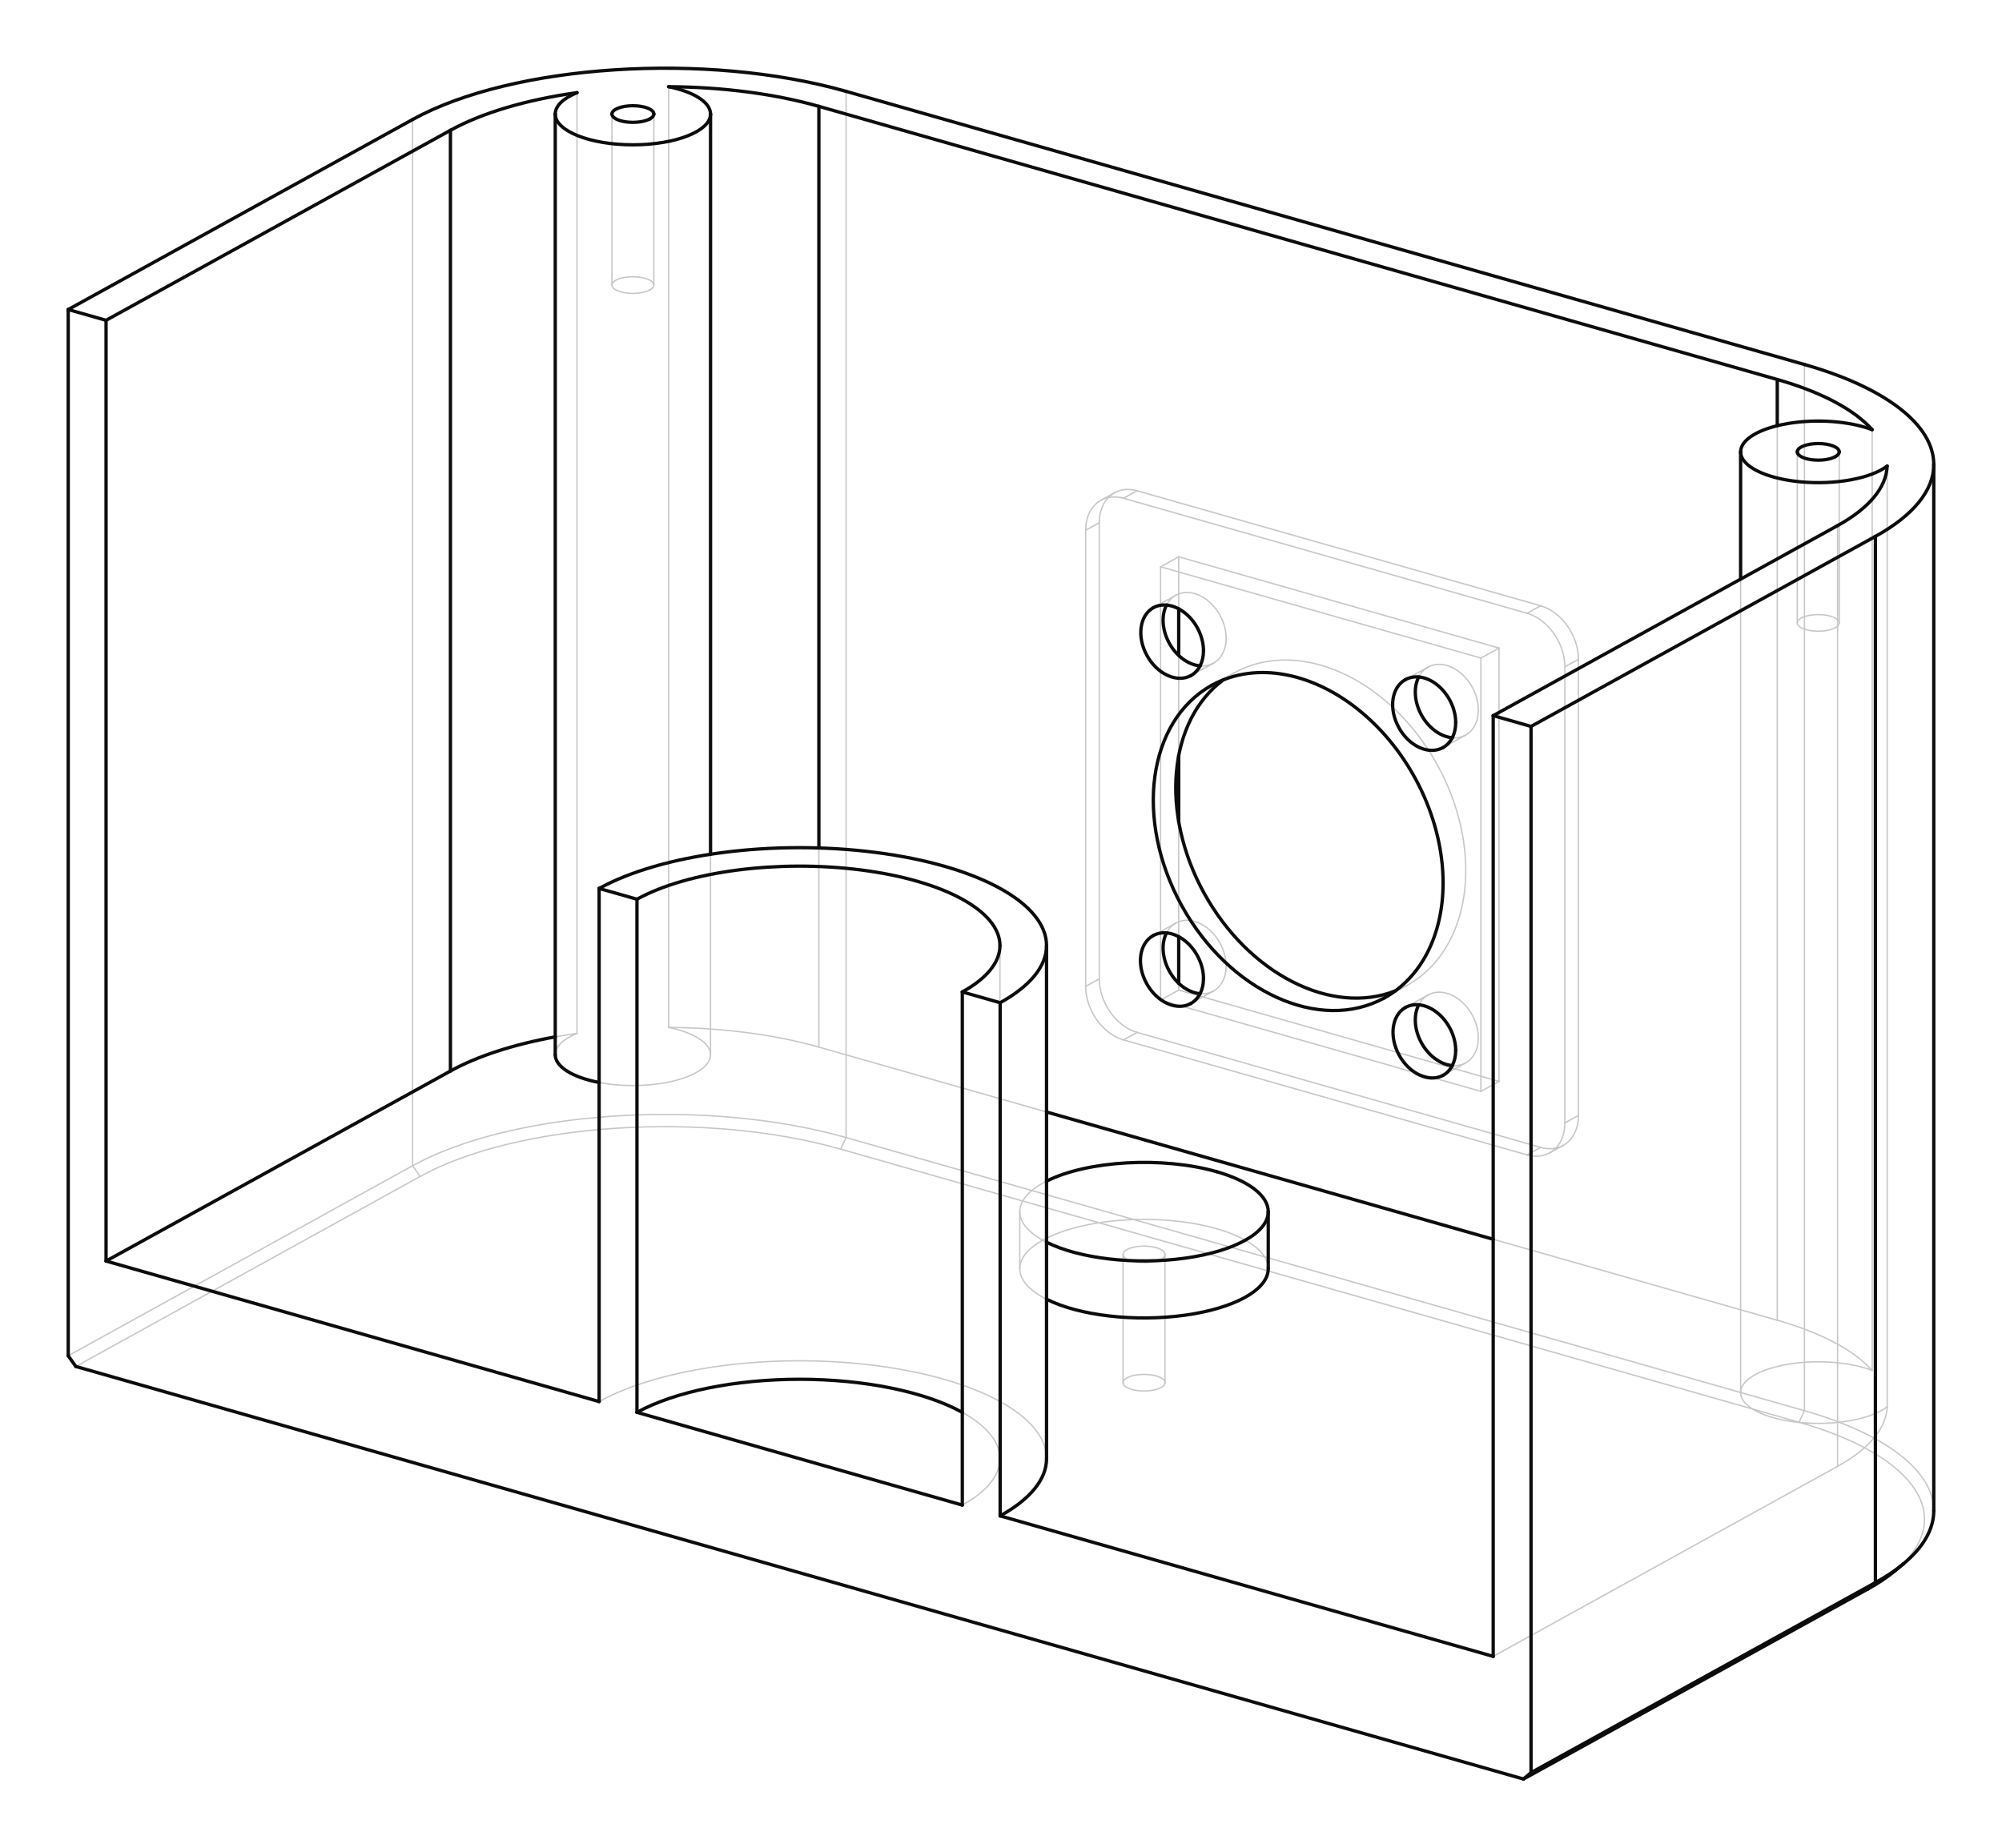
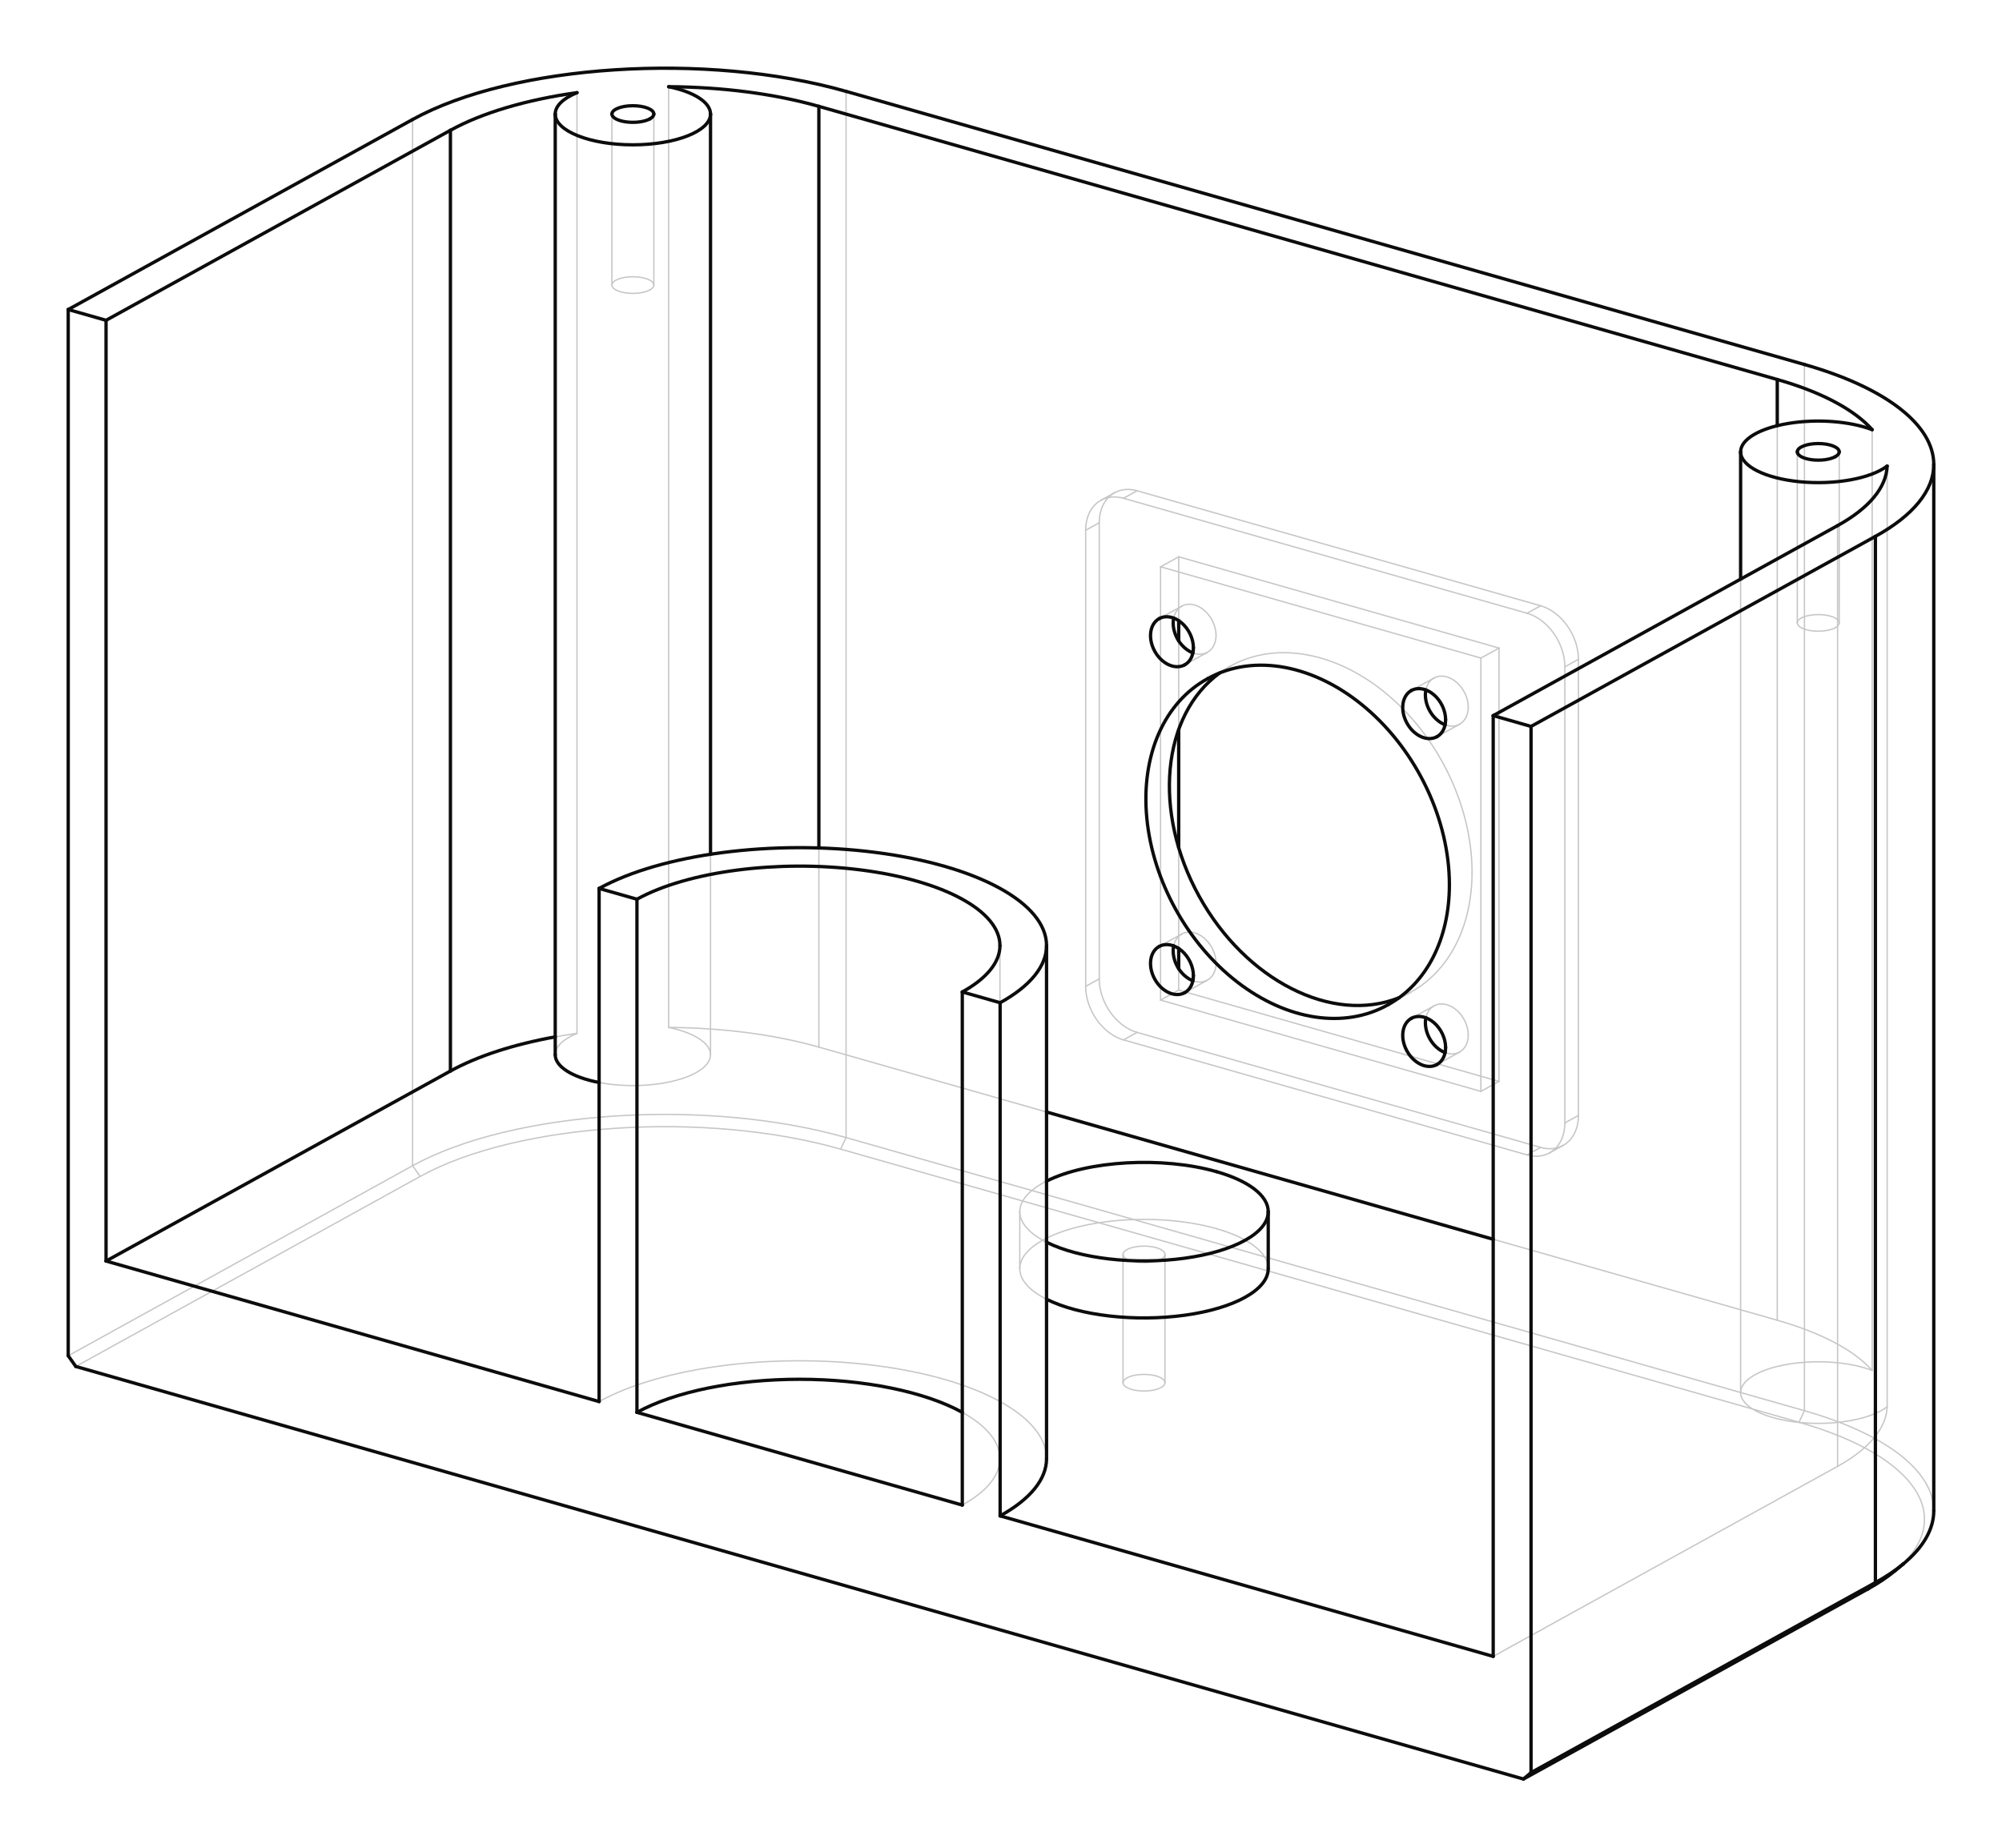
- <svg xmlns="http://www.w3.org/2000/svg" width="180.486mm" height="166.556mm" viewBox="-71.307 -69.865 128.919 118.969" version="1.1">
+ <svg xmlns="http://www.w3.org/2000/svg" width="180.486mm" height="166.556mm" viewBox="-71.308 -69.863 128.919 118.969" version="1.1">
  <g transform="scale(1,-1)" stroke-linecap="round">
    <g fill="none" stroke="rgb(198,198,198)" stroke-width="0.086" id="h">
-       <line x1="-66.914" y1="-17.45" x2="-44.737" y2="-5.211" />
-       <line x1="-66.426" y1="-18.14" x2="-44.25" y2="-5.901" />
-       <path d="M -44.737,-5.211 A 20.0,7.932 180.0 0,0 -16.824,-3.399" />
-       <path d="M -44.25,-5.901 A 19.4,7.694 180.0 0,0 -17.175,-4.143" />
-       <line x1="-17.175" y1="-4.143" x2="44.541" y2="-21.734" />
-       <path d="M 44.541,-21.734 A 19.4,7.694 -180.0 0,0 50.715,-31.307" />
-       <path d="M 3.149,-18.752 A 1.35,0.535 2.3091460625189756e-15 0,1 1.012,-19.187" />
-       <path d="M 1.012,-19.187 A 1.35,0.535 2.3091460625189756e-15 0,1 3.712,-19.187" />
-       <path d="M 3.712,-19.187 A 1.35,0.535 2.3091460625189756e-15 0,1 3.149,-18.752" />
-       <line x1="-16.824" y1="-3.399" x2="44.891" y2="-20.99" />
-       <line x1="-1.396" y1="6.34" x2="-1.396" y2="35.716" />
-       <path d="M 1.041,37.775 A 3.0,2.236 118.893 0,1 -0.409,37.648" />
-       <path d="M -0.409,37.648 A 3.0,2.236 118.893 0,1 -1.396,35.716" />
-       <line x1="1.041" y1="37.775" x2="27.026" y2="30.369" />
-       <path d="M 29.462,26.92 A 3.0,2.236 118.893 0,1 27.026,30.369" />
-       <line x1="29.462" y1="-2.455" x2="29.462" y2="26.92" />
-       <path d="M 27.026,-4.515 A 3.0,2.236 118.893 0,1 28.476,-4.387" />
-       <path d="M 28.476,-4.387 A 3.0,2.236 118.893 0,1 29.462,-2.455" />
-       <line x1="1.041" y1="2.892" x2="27.026" y2="-4.515" />
-       <path d="M -1.396,6.34 A 3.0,2.236 118.893 0,1 1.041,2.892" />
-       <path d="M 44.891,-20.99 A 20.0,7.932 -180.0 0,0 53.219,-27.431" />
-       <line x1="24.848" y1="-36.812" x2="47.024" y2="-24.573" />
-       <path d="M 50.218,-20.737 A 17.0,6.742 180.0 0,0 47.024,-24.573" />
-       <line x1="50.218" y1="39.85" x2="50.218" y2="-20.737" />
-       <path d="M 49.251,-18.396 A 5.0,1.983 -1.4767245894913514e-15 0,1 40.78,-19.823" />
-       <path d="M 40.78,-19.823 A 5.0,1.983 -1.4767245894913514e-15 0,1 50.218,-20.737" />
-       <line x1="49.251" y1="42.191" x2="49.251" y2="-18.396" />
-       <path d="M 43.14,-15.163 A 17.0,6.742 180.0 0,0 49.251,-18.396" />
-       <line x1="-18.575" y1="2.428" x2="-3.915" y2="-1.751" />
-       <line x1="24.848" y1="-9.949" x2="43.14" y2="-15.163" />
-       <path d="M -28.248,3.694 A 17.0,6.742 180.0 0,0 -18.575,2.428" />
-       <line x1="-28.248" y1="64.281" x2="-28.248" y2="3.694" />
-       <path d="M -28.248,3.694 A 5.0,1.983 -180.0 0,0 -25.552,1.934" />
-       <path d="M -25.552,1.934 A 5.0,1.983 -180.0 0,0 -32.726,0.149" />
-       <path d="M -35.552,1.934 A 5.0,1.983 -180.0 0,0 -34.151,3.311" />
-       <line x1="-34.151" y1="63.898" x2="-34.151" y2="3.311" />
-       <path d="M -35.552,3.087 A 17.0,6.742 180.0 0,0 -34.151,3.311" />
-       <path d="M -29.456,51.193 A 1.35,0.535 -3.315788187840181e-16 0,1 -29.202,51.506" />
-       <path d="M -29.202,51.506 A 1.35,0.535 -3.315788187840181e-16 0,1 -31.902,51.506" />
-       <path d="M -31.902,51.506 A 1.35,0.535 -3.315788187840181e-16 0,1 -29.456,51.193" />
-       <path d="M 46.876,29.436 A 1.35,0.535 -3.315788187840181e-16 0,1 47.13,29.748" />
-       <path d="M 47.13,29.748 A 1.35,0.535 -3.315788187840181e-16 0,1 44.43,29.748" />
-       <path d="M 44.43,29.748 A 1.35,0.535 -3.315788187840181e-16 0,1 46.876,29.436" />
-       <path d="M -3.915,-24.082 A 15.9,6.306 -3.315788187840181e-16 0,1 -32.726,-20.401" />
-       <path d="M 7.03,-9.266 A 8.0,3.173 2.3091460625189756e-15 0,1 -5.638,-11.843" />
-       <path d="M -5.638,-11.843 A 8.0,3.173 2.3091460625189756e-15 0,1 -3.915,-13.81" />
-       <path d="M 10.362,-11.843 A 8.0,3.173 2.3091460625189756e-15 0,1 7.03,-9.266" />
-       <path d="M -9.339,-27.067 A 12.9,5.116 -3.315788187840181e-16 0,1 -6.915,-24.082" />
-       <path d="M -6.915,-24.082 A 12.9,5.116 -3.315788187840181e-16 0,1 -9.339,-21.096" />
-       <path d="M 3.149,-10.49 A 1.35,0.535 2.3091460625189756e-15 0,1 1.012,-10.925" />
-       <path d="M 1.012,-10.925 A 1.35,0.535 2.3091460625189756e-15 0,1 3.712,-10.925" />
-       <path d="M 3.712,-10.925 A 1.35,0.535 2.3091460625189756e-15 0,1 3.149,-10.49" />
-       <line x1="-0.52" y1="6.823" x2="-0.52" y2="36.199" />
-       <path d="M 1.916,38.258 A 3.0,2.236 118.893 0,1 0.466,38.131" />
-       <path d="M 0.466,38.131 A 3.0,2.236 118.893 0,1 -0.52,36.199" />
-       <line x1="1.916" y1="38.258" x2="27.902" y2="30.852" />
-       <path d="M 30.338,27.403 A 3.0,2.236 118.893 0,1 27.902,30.852" />
-       <line x1="30.338" y1="-1.972" x2="30.338" y2="27.403" />
-       <path d="M 27.902,-4.032 A 3.0,2.236 118.893 0,1 29.351,-3.904" />
-       <path d="M 29.351,-3.904 A 3.0,2.236 118.893 0,1 30.338,-1.972" />
-       <line x1="1.916" y1="3.375" x2="27.902" y2="-4.032" />
-       <path d="M -0.52,6.823 A 3.0,2.236 118.893 0,1 1.916,3.375" />
-       <path d="M 7.651,28.762 A 2.5,1.864 -61.107 0,0 6.829,27.152" />
-       <path d="M 6.829,27.152 A 2.5,1.864 -61.107 0,0 5.972,26.98" />
-       <path d="M 3.811,30.896 A 2.5,1.864 -61.107 0,0 4.413,31.529" />
-       <path d="M 4.413,31.529 A 2.5,1.864 -61.107 0,0 7.651,28.762" />
-       <path d="M 23.892,24.133 A 2.5,1.864 -61.107 0,0 23.07,22.523" />
-       <path d="M 23.07,22.523 A 2.5,1.864 -61.107 0,0 22.213,22.351" />
-       <path d="M 20.052,26.267 A 2.5,1.864 -61.107 0,0 20.654,26.9" />
-       <path d="M 20.654,26.9 A 2.5,1.864 -61.107 0,0 23.892,24.133" />
-       <path d="M 7.651,7.648 A 2.5,1.864 -61.107 0,0 6.829,6.038" />
-       <path d="M 6.829,6.038 A 2.5,1.864 -61.107 0,0 5.972,5.866" />
-       <path d="M 3.811,9.782 A 2.5,1.864 -61.107 0,0 4.413,10.416" />
-       <path d="M 4.413,10.416 A 2.5,1.864 -61.107 0,0 7.651,7.648" />
-       <path d="M 23.08,13.807 A 11.5,8.573 -61.107 0,0 19.298,6.401" />
-       <path d="M 19.298,6.401 A 11.5,8.573 -61.107 0,0 18.542,6.046" />
-       <path d="M 7.482,26.087 A 11.5,8.573 -61.107 0,0 8.185,26.538" />
-       <path d="M 8.185,26.538 A 11.5,8.573 -61.107 0,0 23.08,13.807" />
-       <path d="M 23.892,3.019 A 2.5,1.864 -61.107 0,0 23.07,1.409" />
-       <path d="M 23.07,1.409 A 2.5,1.864 -61.107 0,0 22.213,1.237" />
-       <path d="M 20.052,5.153 A 2.5,1.864 -61.107 0,0 20.654,5.787" />
-       <path d="M 20.654,5.787 A 2.5,1.864 -61.107 0,0 23.892,3.019" />
-       <path d="M -3.915,-6.204 A 8.0,3.173 2.3091460625189756e-15 0,1 -5.638,-8.171" />
-       <path d="M -5.638,-8.171 A 8.0,3.173 2.3091460625189756e-15 0,1 -3.915,-10.138" />
-       <line x1="4.596" y1="6.099" x2="25.222" y2="0.22" />
-       <line x1="25.222" y1="0.22" x2="25.222" y2="28.127" />
-       <line x1="4.596" y1="34.006" x2="25.222" y2="28.127" />
-       <line x1="4.596" y1="6.099" x2="4.596" y2="6.538" />
-       <line x1="4.596" y1="9.54" x2="4.596" y2="16.942" />
-       <line x1="4.596" y1="21.21" x2="4.596" y2="27.652" />
-       <line x1="4.596" y1="30.654" x2="4.596" y2="34.006" />
-       <line x1="3.429" y1="5.455" x2="3.429" y2="33.362" />
-       <line x1="3.429" y1="5.455" x2="24.055" y2="-0.424" />
-       <line x1="3.429" y1="33.362" x2="24.055" y2="27.483" />
-       <line x1="24.055" y1="-0.424" x2="24.055" y2="27.483" />
-       <line x1="4.596" y1="6.099" x2="3.429" y2="5.455" />
-       <line x1="25.222" y1="0.22" x2="24.055" y2="-0.424" />
-       <line x1="25.222" y1="28.127" x2="24.055" y2="27.483" />
-       <line x1="4.596" y1="34.006" x2="3.429" y2="33.362" />
-       <line x1="40.78" y1="-19.823" x2="40.78" y2="32.568" />
-       <line x1="-25.552" y1="1.934" x2="-25.552" y2="14.847" />
-       <line x1="-29.202" y1="51.506" x2="-29.202" y2="62.521" />
-       <line x1="-31.902" y1="51.506" x2="-31.902" y2="62.521" />
-       <line x1="47.13" y1="29.748" x2="47.13" y2="40.764" />
-       <line x1="44.43" y1="29.748" x2="44.43" y2="40.764" />
-       <line x1="-6.915" y1="-24.082" x2="-6.915" y2="8.966" />
-       <line x1="3.712" y1="-19.187" x2="3.712" y2="-10.925" />
-       <line x1="1.012" y1="-19.187" x2="1.012" y2="-10.925" />
-       <line x1="0.466" y1="38.131" x2="-0.409" y2="37.648" />
-       <line x1="29.351" y1="-3.904" x2="28.476" y2="-4.387" />
-       <line x1="5.37" y1="26.347" x2="6.829" y2="27.152" />
-       <line x1="2.954" y1="30.724" x2="4.413" y2="31.529" />
-       <line x1="21.611" y1="21.717" x2="23.07" y2="22.523" />
-       <line x1="19.195" y1="26.095" x2="20.654" y2="26.9" />
-       <line x1="5.37" y1="5.233" x2="6.829" y2="6.038" />
-       <line x1="2.954" y1="9.611" x2="4.413" y2="10.416" />
-       <line x1="17.839" y1="5.595" x2="19.298" y2="6.401" />
-       <line x1="6.726" y1="25.732" x2="8.185" y2="26.538" />
-       <line x1="21.611" y1="0.604" x2="23.07" y2="1.409" />
-       <line x1="19.195" y1="4.981" x2="20.654" y2="5.787" />
-       <line x1="-5.638" y1="-11.843" x2="-5.638" y2="-8.171" />
-       <line x1="-44.737" y1="-5.211" x2="-44.737" y2="62.169" />
-       <line x1="-44.737" y1="-5.211" x2="-44.25" y2="-5.901" />
-       <line x1="-16.824" y1="-3.399" x2="-16.824" y2="63.981" />
-       <line x1="-16.824" y1="-3.399" x2="-17.175" y2="-4.143" />
-       <line x1="44.891" y1="-20.99" x2="44.891" y2="46.39" />
-       <line x1="47.024" y1="-24.573" x2="47.024" y2="36.014" />
-       <line x1="43.14" y1="-15.163" x2="43.14" y2="42.448" />
-       <line x1="-18.575" y1="2.428" x2="-18.575" y2="15.253" />
-       <line x1="44.891" y1="-20.99" x2="44.541" y2="-21.734" />
-       <line x1="-1.396" y1="6.34" x2="-0.52" y2="6.823" />
-       <line x1="-1.396" y1="35.716" x2="-0.52" y2="36.199" />
-       <line x1="1.041" y1="37.775" x2="1.916" y2="38.258" />
-       <line x1="27.026" y1="30.369" x2="27.902" y2="30.852" />
-       <line x1="29.462" y1="26.92" x2="30.338" y2="27.403" />
-       <line x1="29.462" y1="-2.455" x2="30.338" y2="-1.972" />
-       <line x1="27.026" y1="-4.515" x2="27.902" y2="-4.032" />
-       <line x1="1.041" y1="2.892" x2="1.916" y2="3.375" />
+       <line x1="-66.915" y1="-17.452" x2="-44.739" y2="-5.213" />
+       <line x1="-66.428" y1="-18.142" x2="-44.252" y2="-5.903" />
+       <path d="M -44.739,-5.213 A 20.0,7.932 -180.0 0,0 -16.826,-3.401" />
+       <path d="M -44.252,-5.903 A 19.4,7.694 -180.0 0,0 -17.176,-4.145" />
+       <line x1="-17.176" y1="-4.145" x2="44.54" y2="-21.736" />
+       <path d="M 44.54,-21.736 A 19.4,7.694 -180.0 0,0 50.714,-31.308" />
+       <path d="M 3.148,-18.754 A 1.35,0.535 3.4052332388434823e-15 0,1 1.01,-19.189" />
+       <path d="M 1.01,-19.189 A 1.35,0.535 3.4052332388434823e-15 0,1 3.71,-19.189" />
+       <path d="M 3.71,-19.189 A 1.35,0.535 3.4052332388434823e-15 0,1 3.148,-18.754" />
+       <line x1="-16.826" y1="-3.401" x2="44.89" y2="-20.992" />
+       <line x1="-1.397" y1="6.338" x2="-1.397" y2="35.714" />
+       <path d="M 1.039,37.773 A 3.0,2.236 118.893 0,1 -0.411,37.646" />
+       <path d="M -0.411,37.646 A 3.0,2.236 118.893 0,1 -1.397,35.714" />
+       <line x1="1.039" y1="37.773" x2="27.025" y2="30.367" />
+       <path d="M 29.461,26.918 A 3.0,2.236 118.893 0,1 27.025,30.367" />
+       <line x1="29.461" y1="-2.457" x2="29.461" y2="26.918" />
+       <path d="M 27.025,-4.517 A 3.0,2.236 118.893 0,1 28.474,-4.389" />
+       <path d="M 28.474,-4.389 A 3.0,2.236 118.893 0,1 29.461,-2.457" />
+       <line x1="1.039" y1="2.89" x2="27.025" y2="-4.517" />
+       <path d="M -1.397,6.338 A 3.0,2.236 118.893 0,1 1.039,2.89" />
+       <path d="M 44.89,-20.992 A 20.0,7.932 -180.0 0,0 53.218,-27.433" />
+       <line x1="24.847" y1="-36.814" x2="47.023" y2="-24.575" />
+       <path d="M 50.216,-20.739 A 17.0,6.742 -180.0 0,0 47.023,-24.575" />
+       <line x1="50.216" y1="39.849" x2="50.216" y2="-20.739" />
+       <path d="M 49.25,-18.397 A 5.0,1.983 -1.428434098218665e-15 0,1 40.779,-19.825" />
+       <path d="M 40.779,-19.825 A 5.0,1.983 -1.428434098218665e-15 0,1 50.216,-20.739" />
+       <line x1="49.25" y1="42.19" x2="49.25" y2="-18.397" />
+       <path d="M 43.139,-15.165 A 17.0,6.742 -180.0 0,0 49.25,-18.397" />
+       <line x1="-18.577" y1="2.426" x2="-3.916" y2="-1.753" />
+       <line x1="24.847" y1="-9.951" x2="43.139" y2="-15.165" />
+       <path d="M -28.25,3.692 A 17.0,6.742 -180.0 0,0 -18.577,2.426" />
+       <line x1="-28.25" y1="64.279" x2="-28.25" y2="3.692" />
+       <path d="M -28.25,3.692 A 5.0,1.983 180.0 0,0 -25.554,1.932" />
+       <path d="M -25.554,1.932 A 5.0,1.983 180.0 0,0 -32.728,0.146" />
+       <path d="M -35.554,1.932 A 5.0,1.983 180.0 0,0 -34.153,3.309" />
+       <line x1="-34.153" y1="63.896" x2="-34.153" y2="3.309" />
+       <path d="M -35.554,3.085 A 17.0,6.742 -180.0 0,0 -34.153,3.309" />
+       <path d="M -29.458,51.191 A 1.35,0.535 1.074464060146504e-15 0,1 -29.204,51.504" />
+       <path d="M -29.204,51.504 A 1.35,0.535 1.074464060146504e-15 0,1 -31.904,51.504" />
+       <path d="M -31.904,51.504 A 1.35,0.535 1.074464060146504e-15 0,1 -29.458,51.191" />
+       <path d="M 46.875,29.434 A 1.35,0.535 1.074464060146504e-15 0,1 47.129,29.747" />
+       <path d="M 47.129,29.747 A 1.35,0.535 1.074464060146504e-15 0,1 44.429,29.747" />
+       <path d="M 44.429,29.747 A 1.35,0.535 1.074464060146504e-15 0,1 46.875,29.434" />
+       <path d="M -3.916,-24.083 A 15.9,6.306 1.074464060146504e-15 0,1 -32.728,-20.403" />
+       <path d="M 7.029,-9.268 A 8.0,3.173 3.4052332388434823e-15 0,1 -5.64,-11.845" />
+       <path d="M -5.64,-11.845 A 8.0,3.173 3.4052332388434823e-15 0,1 -3.916,-13.812" />
+       <path d="M 10.36,-11.845 A 8.0,3.173 3.4052332388434823e-15 0,1 7.029,-9.268" />
+       <path d="M -9.341,-27.069 A 12.9,5.116 1.074464060146504e-15 0,1 -6.916,-24.083" />
+       <path d="M -6.916,-24.083 A 12.9,5.116 1.074464060146504e-15 0,1 -9.341,-21.098" />
+       <path d="M 3.148,-10.492 A 1.35,0.535 3.4052332388434823e-15 0,1 1.01,-10.927" />
+       <path d="M 1.01,-10.927 A 1.35,0.535 3.4052332388434823e-15 0,1 3.71,-10.927" />
+       <path d="M 3.71,-10.927 A 1.35,0.535 3.4052332388434823e-15 0,1 3.148,-10.492" />
+       <line x1="-0.522" y1="6.821" x2="-0.522" y2="36.197" />
+       <path d="M 1.914,38.256 A 3.0,2.236 118.893 0,1 0.465,38.129" />
+       <path d="M 0.465,38.129 A 3.0,2.236 118.893 0,1 -0.522,36.197" />
+       <line x1="1.914" y1="38.256" x2="27.9" y2="30.85" />
+       <path d="M 30.336,27.401 A 3.0,2.236 118.893 0,1 27.9,30.85" />
+       <line x1="30.336" y1="-1.974" x2="30.336" y2="27.401" />
+       <path d="M 27.9,-4.034 A 3.0,2.236 118.893 0,1 29.349,-3.906" />
+       <path d="M 29.349,-3.906 A 3.0,2.236 118.893 0,1 30.336,-1.974" />
+       <line x1="1.914" y1="3.373" x2="27.9" y2="-4.034" />
+       <path d="M -0.522,6.821 A 3.0,2.236 118.893 0,1 1.914,3.373" />
+       <path d="M 7,28.945 A 1.7,1.267 -61.107 0,0 6.441,27.85" />
+       <path d="M 6.441,27.85 A 1.7,1.267 -61.107 0,0 5.509,27.815" />
+       <path d="M 4.271,30.057 A 1.7,1.267 -61.107 0,0 4.798,30.827" />
+       <path d="M 4.798,30.827 A 1.7,1.267 -61.107 0,0 7,28.945" />
+       <path d="M 23.241,24.316 A 1.7,1.267 -61.107 0,0 22.682,23.221" />
+       <path d="M 22.682,23.221 A 1.7,1.267 -61.107 0,0 21.75,23.185" />
+       <path d="M 20.512,25.428 A 1.7,1.267 -61.107 0,0 21.039,26.198" />
+       <path d="M 21.039,26.198 A 1.7,1.267 -61.107 0,0 23.241,24.316" />
+       <path d="M 7,7.831 A 1.7,1.267 -61.107 0,0 6.441,6.736" />
+       <path d="M 6.441,6.736 A 1.7,1.267 -61.107 0,0 5.509,6.701" />
+       <path d="M 4.271,8.944 A 1.7,1.267 -61.107 0,0 4.798,9.713" />
+       <path d="M 4.798,9.713 A 1.7,1.267 -61.107 0,0 7,7.831" />
+       <path d="M 23.485,13.69 A 12.0,8.945 -61.107 0,0 19.538,5.961" />
+       <path d="M 19.538,5.961 A 12.0,8.945 -61.107 0,0 18.783,5.604" />
+       <path d="M 7.237,26.525 A 12.0,8.945 -61.107 0,0 7.942,26.973" />
+       <path d="M 7.942,26.973 A 12.0,8.945 -61.107 0,0 23.485,13.69" />
+       <path d="M 23.241,3.202 A 1.7,1.267 -61.107 0,0 22.682,2.107" />
+       <path d="M 22.682,2.107 A 1.7,1.267 -61.107 0,0 21.75,2.072" />
+       <path d="M 20.512,4.315 A 1.7,1.267 -61.107 0,0 21.039,5.084" />
+       <path d="M 21.039,5.084 A 1.7,1.267 -61.107 0,0 23.241,3.202" />
+       <path d="M -3.916,-6.205 A 8.0,3.173 3.4052332388434823e-15 0,1 -5.64,-8.173" />
+       <path d="M -5.64,-8.173 A 8.0,3.173 3.4052332388434823e-15 0,1 -3.916,-10.14" />
+       <line x1="4.594" y1="6.097" x2="25.22" y2="0.218" />
+       <line x1="25.22" y1="0.218" x2="25.22" y2="28.125" />
+       <line x1="4.594" y1="34.004" x2="25.22" y2="28.125" />
+       <line x1="4.594" y1="6.097" x2="4.594" y2="7.472" />
+       <line x1="4.594" y1="8.778" x2="4.594" y2="15.272" />
+       <line x1="4.594" y1="22.876" x2="4.594" y2="28.586" />
+       <line x1="4.594" y1="29.891" x2="4.594" y2="34.004" />
+       <line x1="3.427" y1="5.453" x2="3.427" y2="33.36" />
+       <line x1="3.427" y1="5.453" x2="24.053" y2="-0.426" />
+       <line x1="3.427" y1="33.36" x2="24.053" y2="27.481" />
+       <line x1="24.053" y1="-0.426" x2="24.053" y2="27.481" />
+       <line x1="4.594" y1="6.097" x2="3.427" y2="5.453" />
+       <line x1="25.22" y1="0.218" x2="24.053" y2="-0.426" />
+       <line x1="25.22" y1="28.125" x2="24.053" y2="27.481" />
+       <line x1="4.594" y1="34.004" x2="3.427" y2="33.36" />
+       <line x1="40.779" y1="-19.825" x2="40.779" y2="32.566" />
+       <line x1="-25.554" y1="1.932" x2="-25.554" y2="14.845" />
+       <line x1="-29.204" y1="51.504" x2="-29.204" y2="62.519" />
+       <line x1="-31.904" y1="51.504" x2="-31.904" y2="62.519" />
+       <line x1="47.129" y1="29.747" x2="47.129" y2="40.762" />
+       <line x1="44.429" y1="29.747" x2="44.429" y2="40.762" />
+       <line x1="-6.916" y1="-24.083" x2="-6.916" y2="8.964" />
+       <line x1="3.71" y1="-19.189" x2="3.71" y2="-10.927" />
+       <line x1="1.01" y1="-19.189" x2="1.01" y2="-10.927" />
+       <line x1="0.465" y1="38.129" x2="-0.411" y2="37.646" />
+       <line x1="29.349" y1="-3.906" x2="28.474" y2="-4.389" />
+       <line x1="4.982" y1="27.045" x2="6.441" y2="27.85" />
+       <line x1="3.339" y1="30.022" x2="4.798" y2="30.827" />
+       <line x1="21.223" y1="22.416" x2="22.682" y2="23.221" />
+       <line x1="19.58" y1="25.393" x2="21.039" y2="26.198" />
+       <line x1="4.982" y1="5.931" x2="6.441" y2="6.736" />
+       <line x1="3.339" y1="8.908" x2="4.798" y2="9.713" />
+       <line x1="18.079" y1="5.156" x2="19.538" y2="5.961" />
+       <line x1="6.483" y1="26.168" x2="7.942" y2="26.973" />
+       <line x1="21.223" y1="1.302" x2="22.682" y2="2.107" />
+       <line x1="19.58" y1="4.279" x2="21.039" y2="5.084" />
+       <line x1="-5.64" y1="-11.845" x2="-5.64" y2="-8.173" />
+       <line x1="-44.739" y1="-5.213" x2="-44.739" y2="62.167" />
+       <line x1="-44.739" y1="-5.213" x2="-44.252" y2="-5.903" />
+       <line x1="-16.826" y1="-3.401" x2="-16.826" y2="63.979" />
+       <line x1="-16.826" y1="-3.401" x2="-17.176" y2="-4.145" />
+       <line x1="44.89" y1="-20.992" x2="44.89" y2="46.388" />
+       <line x1="47.023" y1="-24.575" x2="47.023" y2="36.012" />
+       <line x1="43.139" y1="-15.165" x2="43.139" y2="42.447" />
+       <line x1="-18.577" y1="2.426" x2="-18.577" y2="15.251" />
+       <line x1="44.89" y1="-20.992" x2="44.54" y2="-21.736" />
+       <line x1="-1.397" y1="6.338" x2="-0.522" y2="6.821" />
+       <line x1="-1.397" y1="35.714" x2="-0.522" y2="36.197" />
+       <line x1="1.039" y1="37.773" x2="1.914" y2="38.256" />
+       <line x1="27.025" y1="30.367" x2="27.9" y2="30.85" />
+       <line x1="29.461" y1="26.918" x2="30.336" y2="27.401" />
+       <line x1="29.461" y1="-2.457" x2="30.336" y2="-1.974" />
+       <line x1="27.025" y1="-4.517" x2="27.9" y2="-4.034" />
+       <line x1="1.039" y1="2.89" x2="1.914" y2="3.373" />
    </g>
    <g fill="none" stroke="rgb(12,12,12)" stroke-width="0.214" id="v">
-       <line x1="-66.914" y1="49.93" x2="-44.737" y2="62.169" />
-       <line x1="-66.914" y1="49.93" x2="-66.914" y2="-17.45" />
-       <line x1="-66.914" y1="-17.45" x2="-66.426" y2="-18.14" />
-       <path d="M -16.824,63.981 A 20.0,7.932 -3.315788187840181e-16 0,1 -44.737,62.169" />
-       <line x1="-16.824" y1="63.981" x2="44.891" y2="46.39" />
-       <path d="M 49.46,35.319 A 20.0,7.932 -3.315788187840181e-16 0,1 53.219,39.949" />
-       <path d="M 53.219,39.949 A 20.0,7.932 -3.315788187840181e-16 0,1 44.891,46.39" />
-       <line x1="27.284" y1="23.081" x2="49.46" y2="35.319" />
-       <line x1="27.284" y1="23.081" x2="24.848" y2="23.775" />
-       <line x1="24.848" y1="23.775" x2="47.024" y2="36.014" />
-       <path d="M 50.218,39.85 A 17.0,6.742 180.0 0,0 47.024,36.014" />
-       <path d="M 50.218,39.85 A 5.0,1.983 180.0 0,0 40.78,40.764" />
-       <path d="M 40.78,40.764 A 5.0,1.983 180.0 0,0 49.251,42.191" />
-       <path d="M 43.14,45.424 A 17.0,6.742 180.0 0,0 49.251,42.191" />
-       <line x1="-18.575" y1="63.015" x2="43.14" y2="45.424" />
-       <path d="M -28.248,64.281 A 17.0,6.742 180.0 0,0 -18.575,63.015" />
-       <path d="M -34.151,63.898 A 5.0,1.983 3.610975747763449e-16 0,1 -35.552,62.521" />
-       <path d="M -35.552,62.521 A 5.0,1.983 3.610975747763449e-16 0,1 -25.552,62.521" />
-       <path d="M -25.552,62.521 A 5.0,1.983 3.610975747763449e-16 0,1 -28.248,64.281" />
-       <path d="M -42.301,61.474 A 17.0,6.742 180.0 0,0 -34.151,63.898" />
-       <line x1="-64.478" y1="49.236" x2="-42.301" y2="61.474" />
-       <line x1="-64.478" y1="49.236" x2="-66.914" y2="49.93" />
-       <path d="M -29.456,62.209 A 1.35,0.535 -3.315788187840181e-16 0,1 -29.202,62.521" />
-       <path d="M -29.202,62.521 A 1.35,0.535 -3.315788187840181e-16 0,1 -31.902,62.521" />
-       <path d="M -31.902,62.521 A 1.35,0.535 -3.315788187840181e-16 0,1 -29.456,62.209" />
-       <path d="M 46.876,40.452 A 1.35,0.535 -3.315788187840181e-16 0,1 47.13,40.764" />
-       <path d="M 47.13,40.764 A 1.35,0.535 -3.315788187840181e-16 0,1 44.43,40.764" />
-       <path d="M 44.43,40.764 A 1.35,0.535 -3.315788187840181e-16 0,1 46.876,40.452" />
-       <line x1="-66.426" y1="-18.14" x2="26.797" y2="-44.711" />
-       <line x1="26.797" y1="-44.711" x2="27.284" y2="-44.299" />
-       <line x1="27.284" y1="23.081" x2="27.284" y2="-44.299" />
-       <line x1="24.848" y1="23.775" x2="24.848" y2="-36.812" />
-       <line x1="24.848" y1="-36.812" x2="-6.903" y2="-27.762" />
-       <line x1="-6.903" y1="-27.762" x2="-6.903" y2="5.286" />
-       <line x1="-6.903" y1="5.286" x2="-9.339" y2="5.98" />
-       <line x1="-9.339" y1="-27.067" x2="-9.339" y2="5.98" />
-       <line x1="-9.339" y1="-27.067" x2="-30.29" y2="-21.096" />
-       <line x1="-30.29" y1="-21.096" x2="-30.29" y2="11.952" />
-       <line x1="-30.29" y1="11.952" x2="-32.726" y2="12.646" />
-       <line x1="-32.726" y1="-20.401" x2="-32.726" y2="12.646" />
-       <line x1="-32.726" y1="-20.401" x2="-64.478" y2="-11.351" />
-       <line x1="-64.478" y1="49.236" x2="-64.478" y2="-11.351" />
-       <path d="M 50.715,-31.307 A 19.4,7.694 -180.0 0,0 48.973,-32.473" />
-       <line x1="48.973" y1="-32.473" x2="26.797" y2="-44.711" />
-       <path d="M 53.219,-27.431 A 20.0,7.932 -180.0 0,0 51.256,-30.859" />
-       <path d="M 51.256,-30.859 A 20.0,7.932 -180.0 0,0 49.46,-32.061" />
-       <line x1="49.46" y1="-32.061" x2="27.284" y2="-44.299" />
-       <line x1="-3.915" y1="-1.751" x2="24.848" y2="-9.949" />
-       <path d="M 6.192,27.957 A 2.5,1.864 -61.107 0,0 5.37,26.347" />
-       <path d="M 5.37,26.347 A 2.5,1.864 -61.107 0,0 2.954,30.724" />
-       <path d="M 2.954,30.724 A 2.5,1.864 -61.107 0,0 6.192,27.957" />
-       <path d="M 22.433,23.328 A 2.5,1.864 -61.107 0,0 21.611,21.717" />
-       <path d="M 21.611,21.717 A 2.5,1.864 -61.107 0,0 19.195,26.095" />
-       <path d="M 19.195,26.095 A 2.5,1.864 -61.107 0,0 22.433,23.328" />
-       <path d="M 6.192,6.843 A 2.5,1.864 -61.107 0,0 5.37,5.233" />
-       <path d="M 5.37,5.233 A 2.5,1.864 -61.107 0,0 2.954,9.611" />
-       <path d="M 2.954,9.611 A 2.5,1.864 -61.107 0,0 6.192,6.843" />
-       <path d="M 21.621,13.002 A 11.5,8.573 -61.107 0,0 17.839,5.595" />
-       <path d="M 17.839,5.595 A 11.5,8.573 -61.107 0,0 6.726,25.732" />
-       <path d="M 6.726,25.732 A 11.5,8.573 -61.107 0,0 21.621,13.002" />
-       <path d="M 22.433,2.214 A 2.5,1.864 -61.107 0,0 21.611,0.604" />
-       <path d="M 21.611,0.604 A 2.5,1.864 -61.107 0,0 19.195,4.981" />
-       <path d="M 19.195,4.981 A 2.5,1.864 -61.107 0,0 22.433,2.214" />
-       <path d="M -32.726,0.149 A 5.0,1.983 -180.0 0,0 -35.552,1.934" />
-       <path d="M -42.301,0.887 A 17.0,6.742 180.0 0,0 -35.552,3.087" />
-       <line x1="-64.478" y1="-11.351" x2="-42.301" y2="0.887" />
-       <path d="M -6.903,-27.762 A 15.9,6.306 -3.315788187840181e-16 0,1 -3.915,-24.082" />
-       <path d="M -3.915,-13.81 A 8.0,3.173 2.3091460625189756e-15 0,1 10.362,-11.843" />
-       <path d="M -6.903,5.286 A 15.9,6.306 -3.315788187840181e-16 0,1 -3.915,8.966" />
-       <path d="M -3.915,8.966 A 15.9,6.306 -3.315788187840181e-16 0,1 -32.726,12.646" />
-       <path d="M -9.339,5.98 A 12.9,5.116 -3.315788187840181e-16 0,1 -6.915,8.966" />
-       <path d="M -6.915,8.966 A 12.9,5.116 -3.315788187840181e-16 0,1 -30.29,11.952" />
-       <path d="M -9.339,-21.096 A 12.9,5.116 -3.315788187840181e-16 0,1 -30.29,-21.096" />
-       <path d="M 5.972,26.98 A 2.5,1.864 -61.107 0,0 3.811,30.896" />
-       <path d="M 22.213,22.351 A 2.5,1.864 -61.107 0,0 20.052,26.267" />
-       <path d="M 5.972,5.866 A 2.5,1.864 -61.107 0,0 3.811,9.782" />
-       <path d="M 18.542,6.046 A 11.5,8.573 -61.107 0,0 7.482,26.087" />
-       <path d="M 22.213,1.237 A 2.5,1.864 -61.107 0,0 20.052,5.153" />
-       <path d="M 7.03,-5.594 A 8.0,3.173 2.3091460625189756e-15 0,1 -3.915,-6.204" />
-       <path d="M -3.915,-10.138 A 8.0,3.173 2.3091460625189756e-15 0,1 10.362,-8.171" />
-       <path d="M 10.362,-8.171 A 8.0,3.173 2.3091460625189756e-15 0,1 7.03,-5.594" />
-       <line x1="4.596" y1="6.538" x2="4.596" y2="9.54" />
-       <line x1="4.596" y1="16.942" x2="4.596" y2="21.21" />
-       <line x1="4.596" y1="27.652" x2="4.596" y2="30.654" />
-       <line x1="49.46" y1="-32.061" x2="49.46" y2="35.319" />
-       <line x1="43.14" y1="42.448" x2="43.14" y2="45.424" />
-       <line x1="-18.575" y1="15.253" x2="-18.575" y2="63.015" />
-       <line x1="-42.301" y1="0.887" x2="-42.301" y2="61.474" />
-       <line x1="49.46" y1="-32.061" x2="48.973" y2="-32.473" />
-       <line x1="53.219" y1="39.949" x2="53.219" y2="-27.431" />
-       <line x1="40.78" y1="32.568" x2="40.78" y2="40.764" />
-       <line x1="-25.552" y1="14.847" x2="-25.552" y2="62.521" />
-       <line x1="-35.552" y1="1.934" x2="-35.552" y2="62.521" />
-       <line x1="-3.915" y1="-24.082" x2="-3.915" y2="8.966" />
-       <line x1="50.715" y1="-31.307" x2="51.256" y2="-30.859" />
-       <line x1="10.362" y1="-11.843" x2="10.362" y2="-8.171" />
+       <line x1="-66.915" y1="49.928" x2="-44.739" y2="62.167" />
+       <line x1="-66.915" y1="49.928" x2="-66.915" y2="-17.452" />
+       <line x1="-66.915" y1="-17.452" x2="-66.428" y2="-18.142" />
+       <path d="M -16.826,63.979 A 20.0,7.932 1.074464060146504e-15 0,1 -44.739,62.167" />
+       <line x1="-16.826" y1="63.979" x2="44.89" y2="46.388" />
+       <path d="M 49.459,35.318 A 20.0,7.932 1.074464060146504e-15 0,1 53.218,39.947" />
+       <path d="M 53.218,39.947 A 20.0,7.932 1.074464060146504e-15 0,1 44.89,46.388" />
+       <line x1="27.283" y1="23.079" x2="49.459" y2="35.318" />
+       <line x1="27.283" y1="23.079" x2="24.847" y2="23.774" />
+       <line x1="24.847" y1="23.774" x2="47.023" y2="36.012" />
+       <path d="M 50.216,39.849 A 17.0,6.742 -180.0 0,0 47.023,36.012" />
+       <path d="M 50.216,39.849 A 5.0,1.983 -180.0 0,0 40.779,40.762" />
+       <path d="M 40.779,40.762 A 5.0,1.983 -180.0 0,0 49.25,42.19" />
+       <path d="M 43.139,45.422 A 17.0,6.742 -180.0 0,0 49.25,42.19" />
+       <line x1="-18.577" y1="63.013" x2="43.139" y2="45.422" />
+       <path d="M -28.25,64.279 A 17.0,6.742 -180.0 0,0 -18.577,63.013" />
+       <path d="M -34.153,63.896 A 5.0,1.983 2.5419490025573632e-15 0,1 -35.554,62.519" />
+       <path d="M -35.554,62.519 A 5,1.983 2.5419490025573632e-15 0,1 -25.554,62.519" />
+       <path d="M -25.554,62.519 A 5.0,1.983 2.5419490025573632e-15 0,1 -28.25,64.279" />
+       <path d="M -42.303,61.472 A 17.0,6.742 -180.0 0,0 -34.153,63.896" />
+       <line x1="-64.479" y1="49.234" x2="-42.303" y2="61.472" />
+       <line x1="-64.479" y1="49.234" x2="-66.915" y2="49.928" />
+       <path d="M -29.458,62.207 A 1.35,0.535 1.074464060146504e-15 0,1 -29.204,62.519" />
+       <path d="M -29.204,62.519 A 1.35,0.535 1.074464060146504e-15 0,1 -31.904,62.519" />
+       <path d="M -31.904,62.519 A 1.35,0.535 1.074464060146504e-15 0,1 -29.458,62.207" />
+       <path d="M 46.875,40.45 A 1.35,0.535 1.074464060146504e-15 0,1 47.129,40.762" />
+       <path d="M 47.129,40.762 A 1.35,0.535 1.074464060146504e-15 0,1 44.429,40.762" />
+       <path d="M 44.429,40.762 A 1.35,0.535 1.074464060146504e-15 0,1 46.875,40.45" />
+       <line x1="-66.428" y1="-18.142" x2="26.795" y2="-44.713" />
+       <line x1="26.795" y1="-44.713" x2="27.283" y2="-44.301" />
+       <line x1="27.283" y1="23.079" x2="27.283" y2="-44.301" />
+       <line x1="24.847" y1="23.774" x2="24.847" y2="-36.814" />
+       <line x1="24.847" y1="-36.814" x2="-6.905" y2="-27.764" />
+       <line x1="-6.905" y1="-27.764" x2="-6.905" y2="5.284" />
+       <line x1="-6.905" y1="5.284" x2="-9.341" y2="5.978" />
+       <line x1="-9.341" y1="-27.069" x2="-9.341" y2="5.978" />
+       <line x1="-9.341" y1="-27.069" x2="-30.292" y2="-21.098" />
+       <line x1="-30.292" y1="-21.098" x2="-30.292" y2="11.95" />
+       <line x1="-30.292" y1="11.95" x2="-32.728" y2="12.644" />
+       <line x1="-32.728" y1="-20.403" x2="-32.728" y2="12.644" />
+       <line x1="-32.728" y1="-20.403" x2="-64.479" y2="-11.353" />
+       <line x1="-64.479" y1="49.234" x2="-64.479" y2="-11.353" />
+       <path d="M 50.714,-31.308 A 19.4,7.694 -180.0 0,0 48.972,-32.474" />
+       <line x1="48.972" y1="-32.474" x2="26.795" y2="-44.713" />
+       <path d="M 53.218,-27.433 A 20.0,7.932 -180.0 0,0 51.255,-30.86" />
+       <path d="M 51.255,-30.86 A 20.0,7.932 -180.0 0,0 49.459,-32.062" />
+       <line x1="49.459" y1="-32.062" x2="27.283" y2="-44.301" />
+       <line x1="-3.916" y1="-1.753" x2="24.847" y2="-9.951" />
+       <path d="M 5.541,28.14 A 1.7,1.267 -61.107 0,0 4.982,27.045" />
+       <path d="M 4.982,27.045 A 1.7,1.267 -61.107 1,0 3.339,30.022" />
+       <path d="M 3.339,30.022 A 1.7,1.267 -61.107 0,0 5.541,28.14" />
+       <path d="M 21.782,23.511 A 1.7,1.267 -61.107 0,0 21.223,22.416" />
+       <path d="M 21.223,22.416 A 1.7,1.267 -61.107 1,0 19.58,25.393" />
+       <path d="M 19.58,25.393 A 1.7,1.267 -61.107 0,0 21.782,23.511" />
+       <path d="M 5.541,7.026 A 1.7,1.267 -61.107 0,0 4.982,5.931" />
+       <path d="M 4.982,5.931 A 1.7,1.267 -61.107 1,0 3.339,8.908" />
+       <path d="M 3.339,8.908 A 1.7,1.267 -61.107 0,0 5.541,7.026" />
+       <path d="M 22.026,12.885 A 12.0,8.945 -61.107 0,0 18.079,5.156" />
+       <path d="M 18.079,5.156 A 12,8.945 -61.107 1,0 6.483,26.168" />
+       <path d="M 6.483,26.168 A 12.0,8.945 -61.107 0,0 22.026,12.885" />
+       <path d="M 21.782,2.397 A 1.7,1.267 -61.107 0,0 21.223,1.302" />
+       <path d="M 21.223,1.302 A 1.7,1.267 -61.107 1,0 19.58,4.279" />
+       <path d="M 19.58,4.279 A 1.7,1.267 -61.107 0,0 21.782,2.397" />
+       <path d="M -32.728,0.146 A 5.0,1.983 180.0 0,0 -35.554,1.932" />
+       <path d="M -42.303,0.885 A 17.0,6.742 -180.0 0,0 -35.554,3.085" />
+       <line x1="-64.479" y1="-11.353" x2="-42.303" y2="0.885" />
+       <path d="M -6.905,-27.764 A 15.9,6.306 1.074464060146504e-15 0,1 -3.916,-24.083" />
+       <path d="M -3.916,-13.812 A 8.0,3.173 3.4052332388434823e-15 0,1 10.36,-11.845" />
+       <path d="M -6.905,5.284 A 15.9,6.306 1.074464060146504e-15 0,1 -3.916,8.964" />
+       <path d="M -3.916,8.964 A 15.9,6.306 1.074464060146504e-15 0,1 -32.728,12.644" />
+       <path d="M -9.341,5.978 A 12.9,5.116 1.074464060146504e-15 0,1 -6.916,8.964" />
+       <path d="M -6.916,8.964 A 12.9,5.116 1.074464060146504e-15 0,1 -30.292,11.95" />
+       <path d="M -9.341,-21.098 A 12.9,5.116 1.074464060146504e-15 0,1 -30.292,-21.098" />
+       <path d="M 5.509,27.815 A 1.7,1.267 -61.107 0,0 4.271,30.057" />
+       <path d="M 21.75,23.185 A 1.7,1.267 -61.107 0,0 20.512,25.428" />
+       <path d="M 5.509,6.701 A 1.7,1.267 -61.107 0,0 4.271,8.944" />
+       <path d="M 18.783,5.604 A 12.0,8.945 -61.107 0,0 7.237,26.525" />
+       <path d="M 21.75,2.072 A 1.7,1.267 -61.107 0,0 20.512,4.315" />
+       <path d="M 7.029,-5.596 A 8.0,3.173 3.4052332388434823e-15 0,1 -3.916,-6.205" />
+       <path d="M -3.916,-10.14 A 8.0,3.173 3.4052332388434823e-15 0,1 10.36,-8.173" />
+       <path d="M 10.36,-8.173 A 8.0,3.173 3.4052332388434823e-15 0,1 7.029,-5.596" />
+       <line x1="4.594" y1="7.472" x2="4.594" y2="8.778" />
+       <line x1="4.594" y1="15.272" x2="4.594" y2="22.876" />
+       <line x1="4.594" y1="28.586" x2="4.594" y2="29.891" />
+       <line x1="49.459" y1="-32.062" x2="49.459" y2="35.318" />
+       <line x1="43.139" y1="42.447" x2="43.139" y2="45.422" />
+       <line x1="-18.577" y1="15.251" x2="-18.577" y2="63.013" />
+       <line x1="-42.303" y1="0.885" x2="-42.303" y2="61.472" />
+       <line x1="49.459" y1="-32.062" x2="48.972" y2="-32.474" />
+       <line x1="53.218" y1="39.947" x2="53.218" y2="-27.433" />
+       <line x1="40.779" y1="32.566" x2="40.779" y2="40.762" />
+       <line x1="-25.554" y1="14.845" x2="-25.554" y2="62.519" />
+       <line x1="-35.554" y1="1.932" x2="-35.554" y2="62.519" />
+       <line x1="-3.916" y1="-24.083" x2="-3.916" y2="8.964" />
+       <line x1="50.714" y1="-31.308" x2="51.255" y2="-30.86" />
+       <line x1="10.36" y1="-11.845" x2="10.36" y2="-8.173" />
    </g>
  </g>
</svg>
